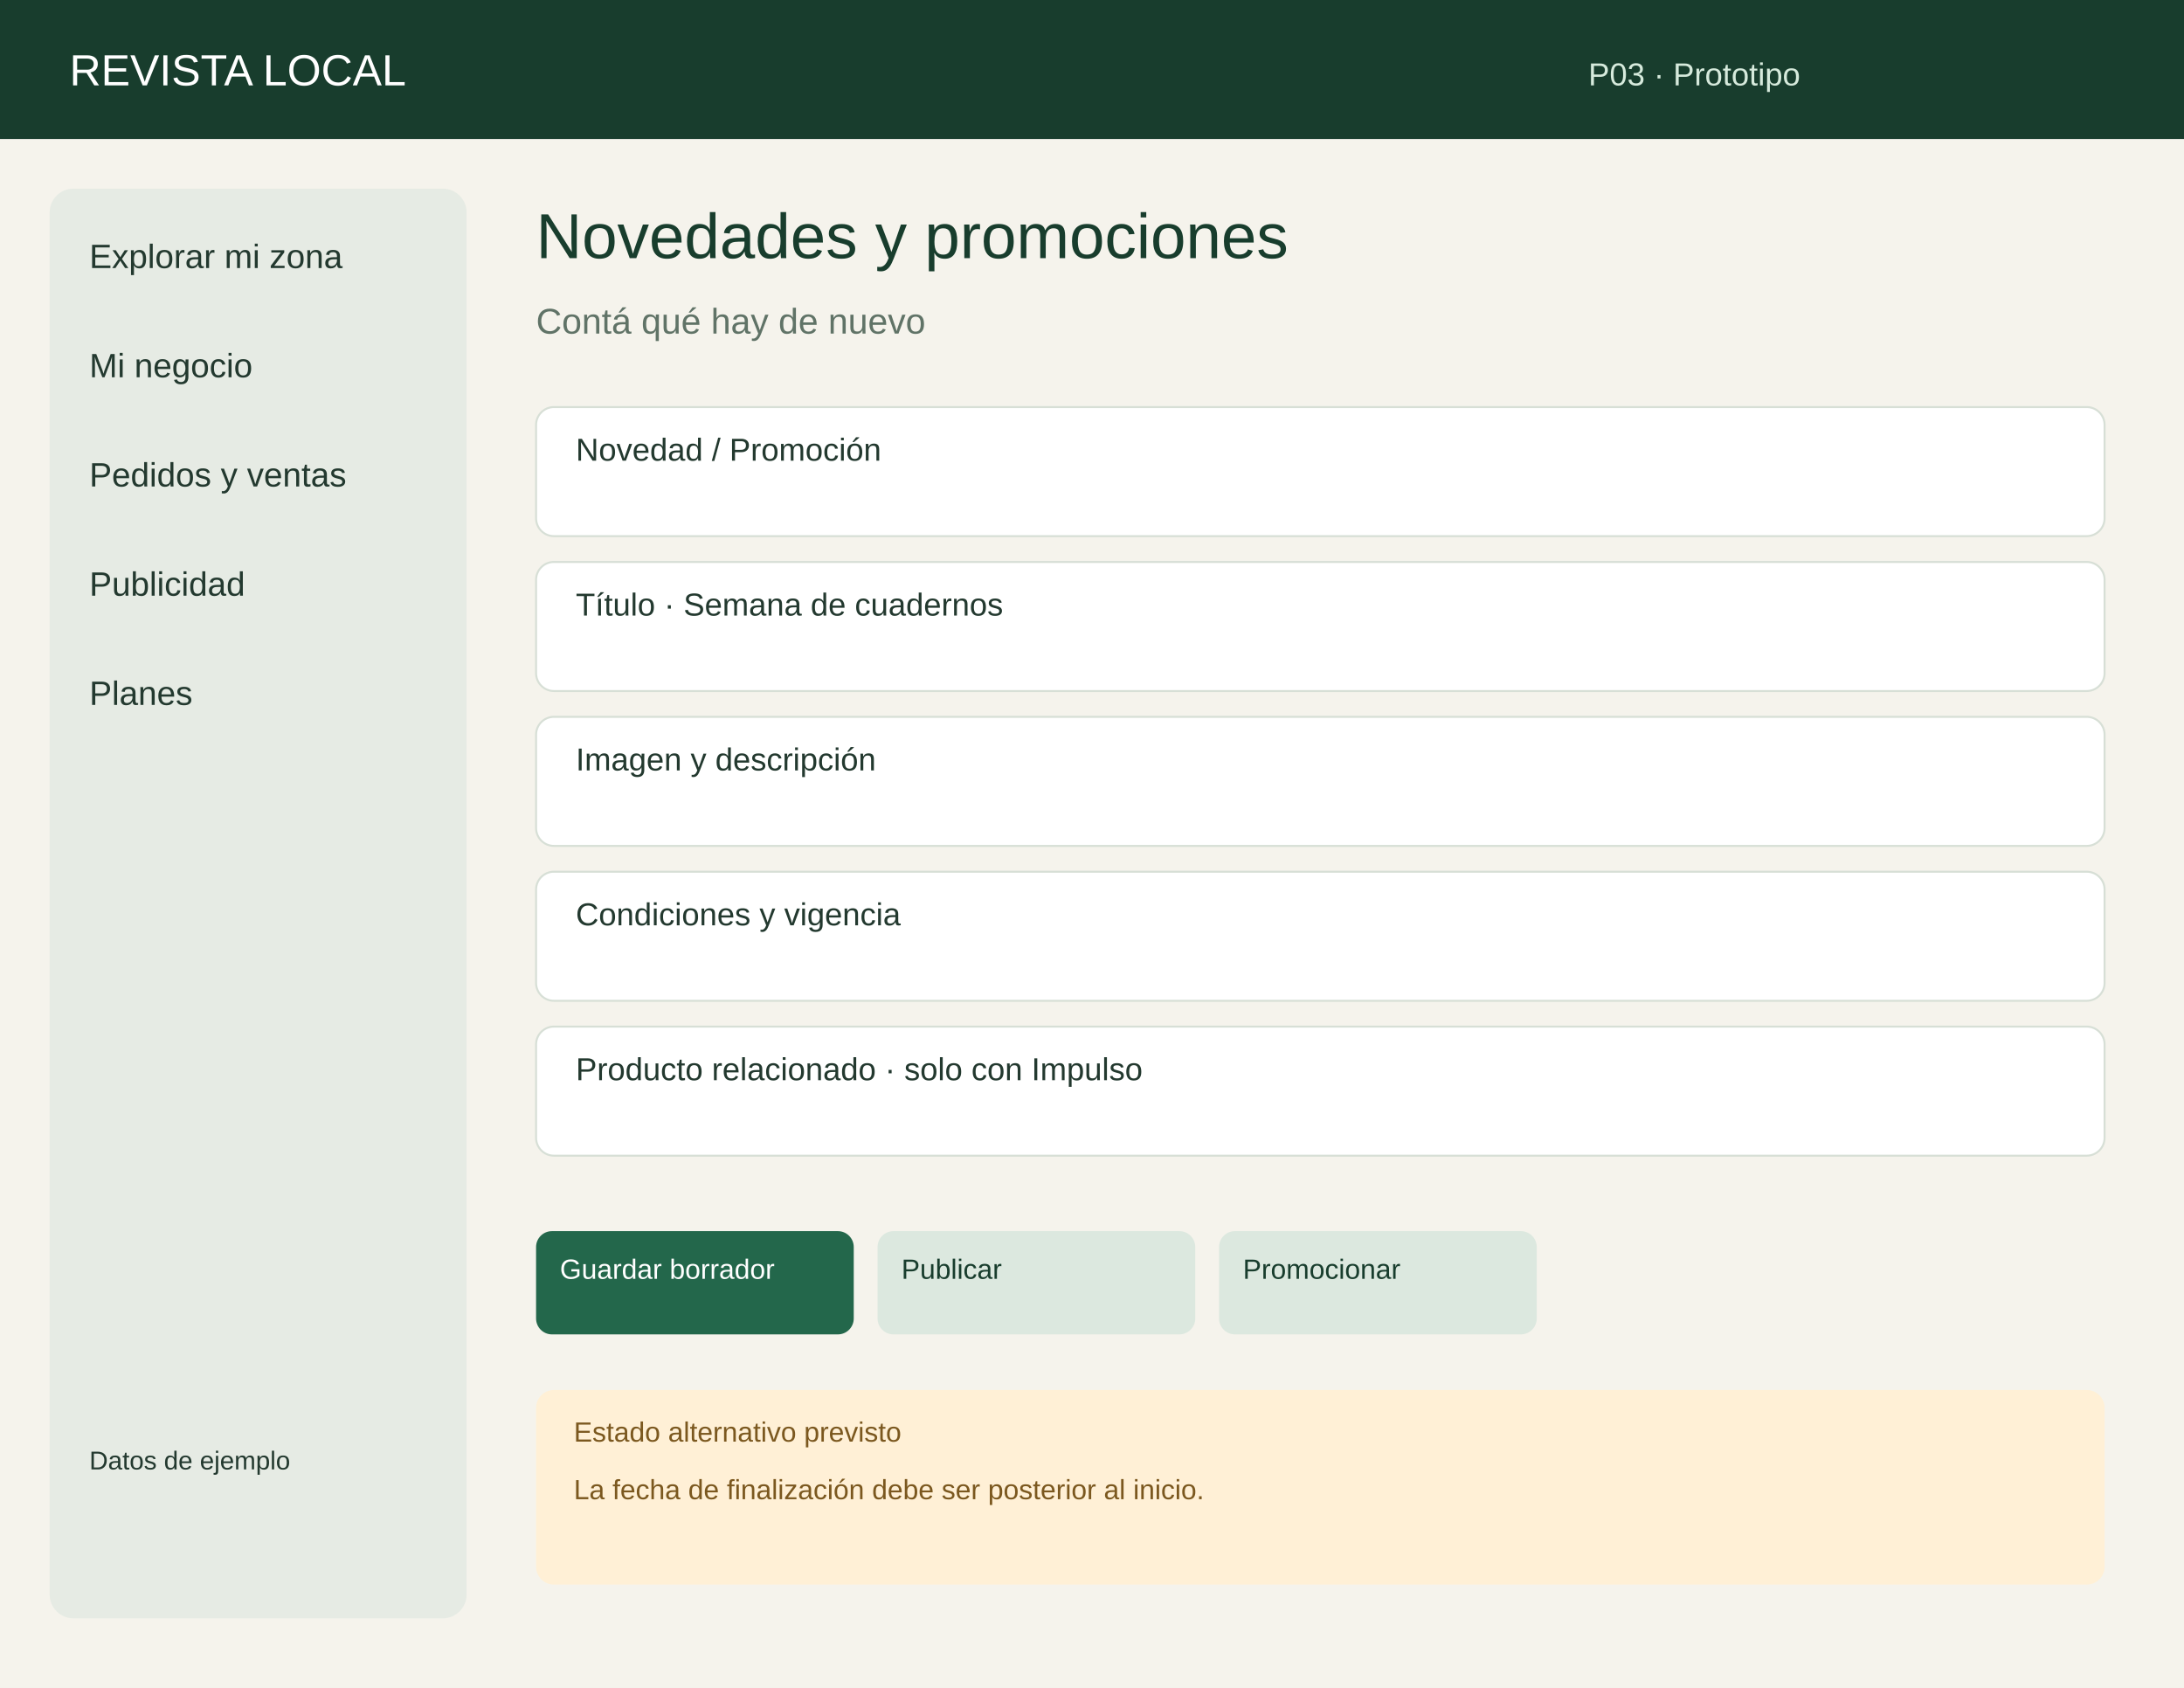
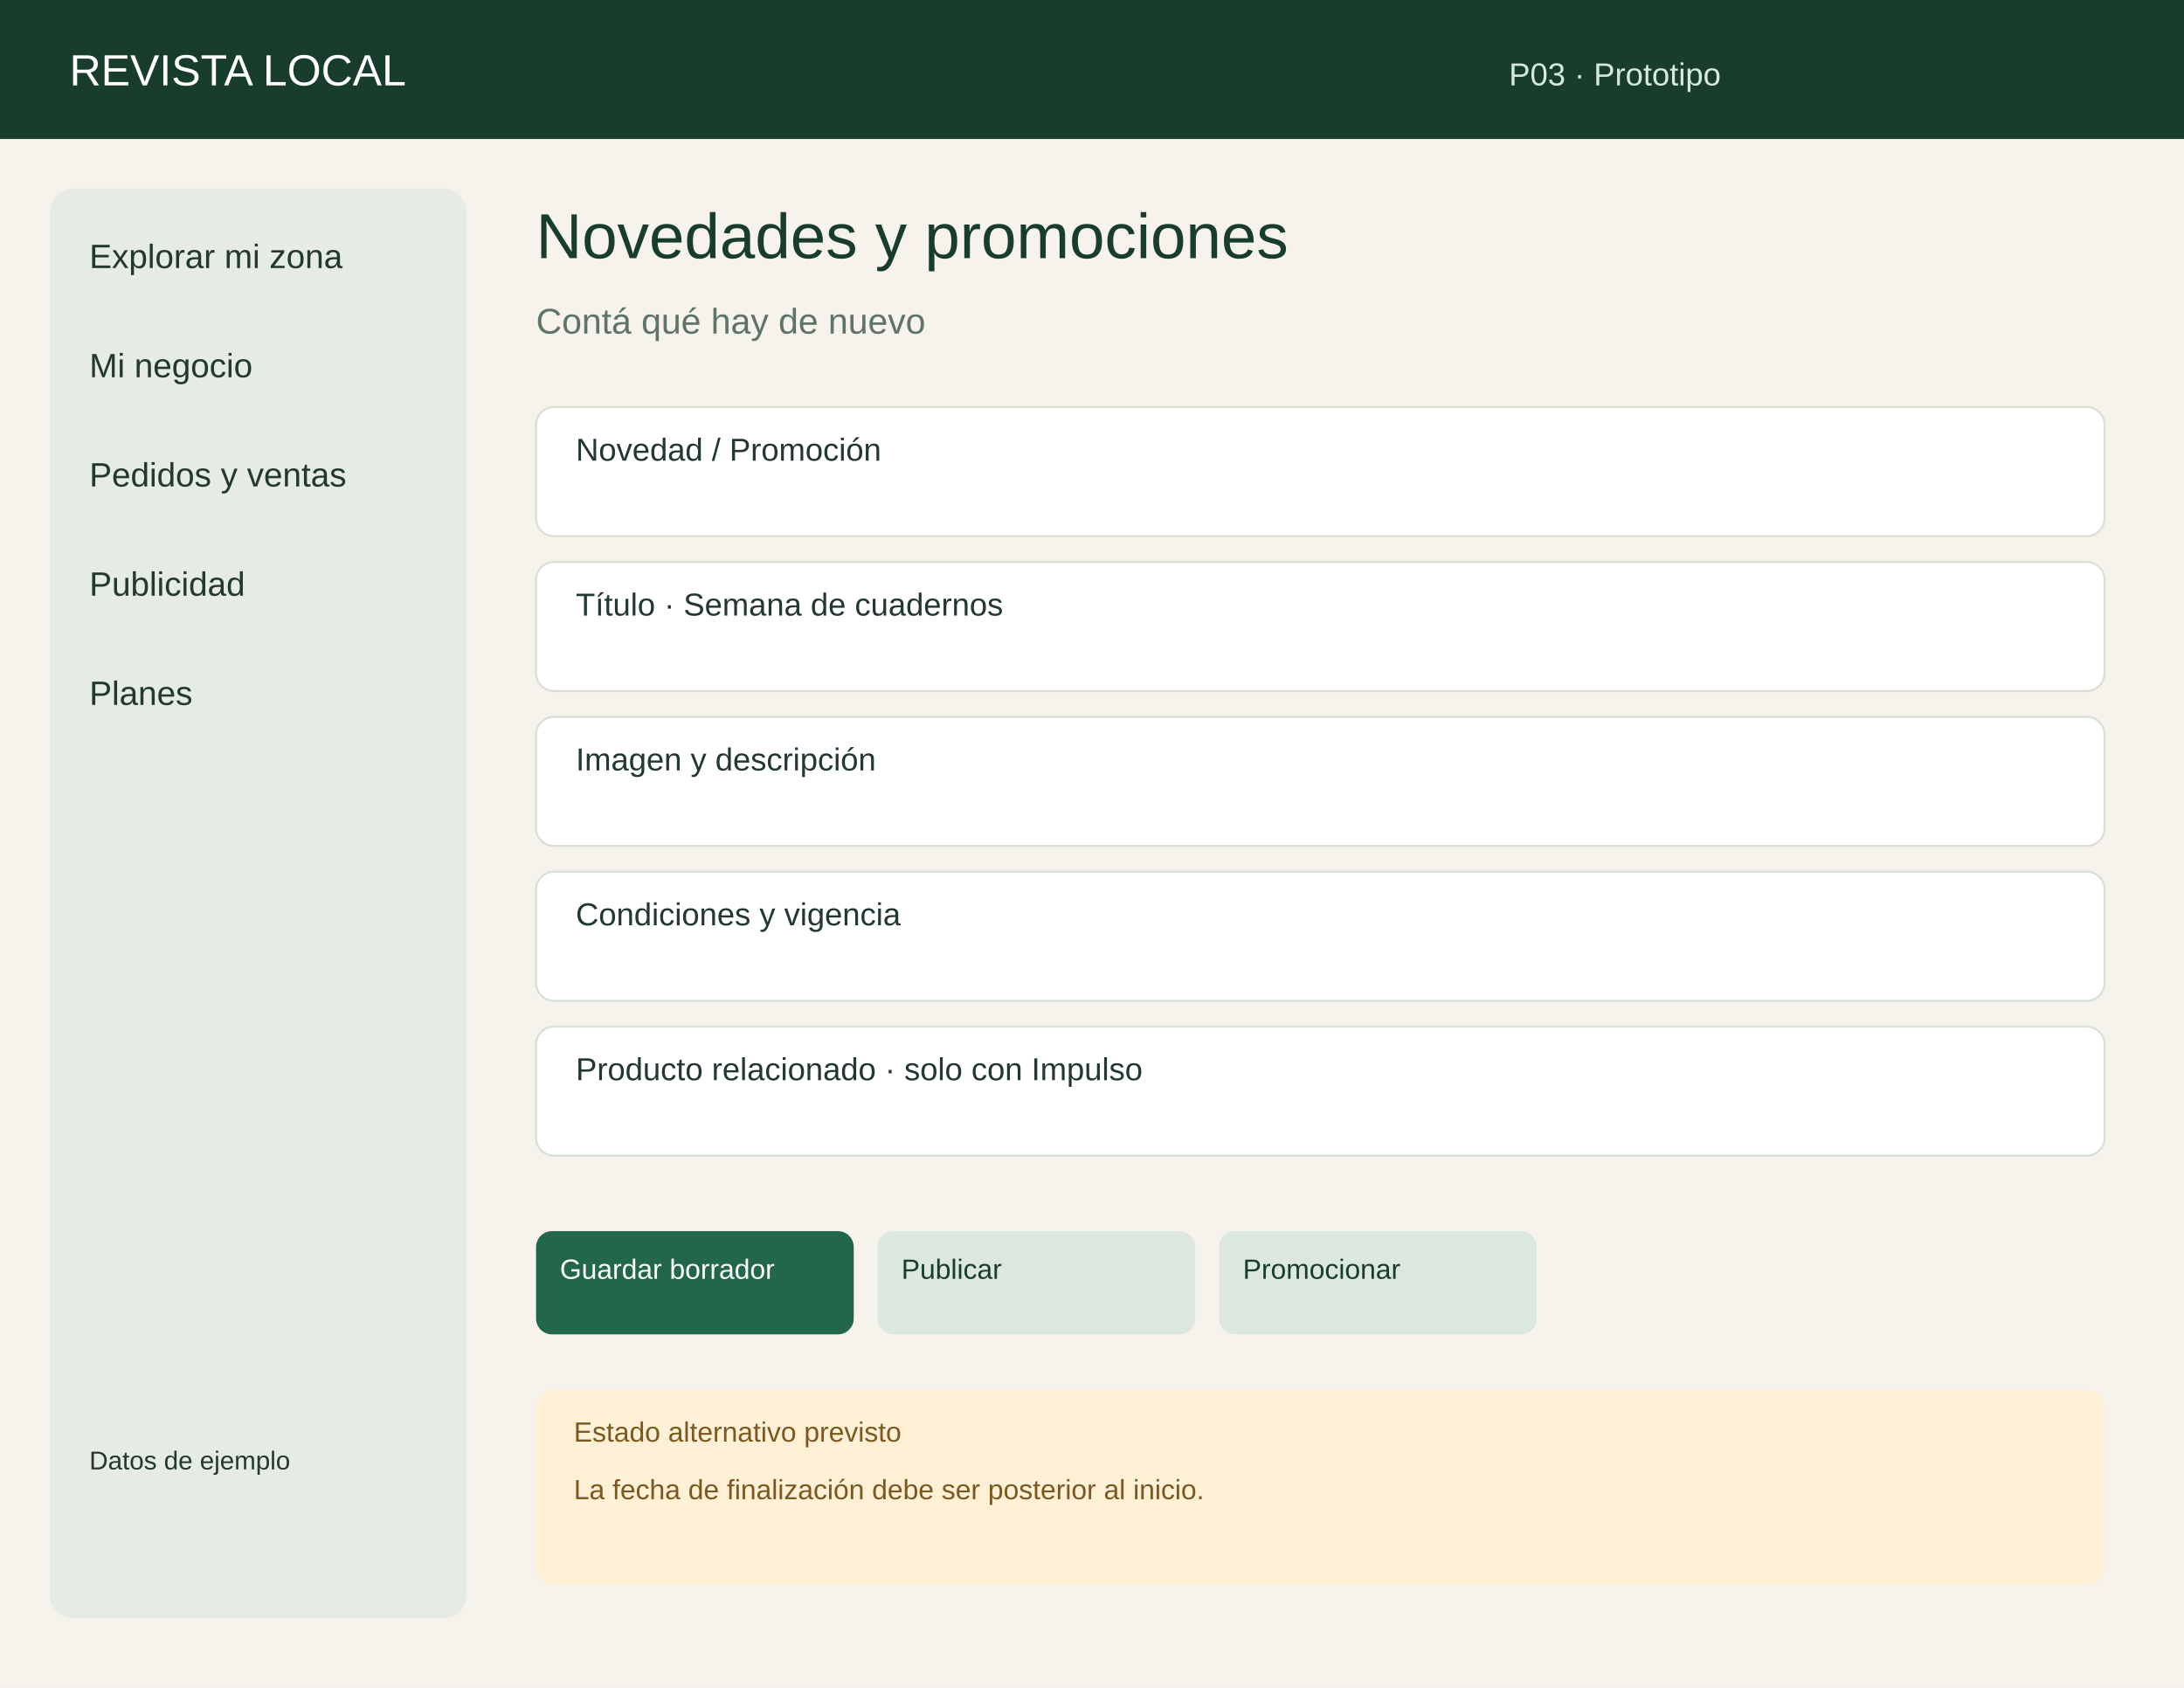
<svg xmlns="http://www.w3.org/2000/svg" width="1100" height="850" viewBox="0 0 1100 850">
  <rect width="1100" height="850" fill="#f5f3ec" />
  <rect x="0" y="0" width="1100" height="70" fill="#183d2d" />
  <text x="35" y="43" font-family="Arial" font-size="22" fill="#ffffff">
    <tspan x="35" dy="0">REVISTA LOCAL</tspan>
  </text>
-   <text x="800" y="43" font-family="Arial" font-size="16" fill="#d6eadc">
-     <tspan x="800" dy="0">P03 · Prototipo</tspan>
+   <text x="760" y="43" font-family="Arial" font-size="16" fill="#d6eadc">
+     <tspan x="760" dy="0">P03 · Prototipo</tspan>
  </text>
  <rect x="25" y="95" width="210" height="720" rx="12" fill="#e6ebe4" />
  <text x="45" y="135" font-family="Arial" font-size="17" fill="#23392f">
    <tspan x="45" dy="0">Explorar mi zona</tspan>
  </text>
  <text x="45" y="190" font-family="Arial" font-size="17" fill="#23392f">
    <tspan x="45" dy="0">Mi negocio</tspan>
  </text>
  <text x="45" y="245" font-family="Arial" font-size="17" fill="#23392f">
    <tspan x="45" dy="0">Pedidos y ventas</tspan>
  </text>
  <text x="45" y="300" font-family="Arial" font-size="17" fill="#23392f">
    <tspan x="45" dy="0">Publicidad</tspan>
  </text>
  <text x="45" y="355" font-family="Arial" font-size="17" fill="#23392f">
    <tspan x="45" dy="0">Planes</tspan>
  </text>
  <text x="45" y="740" font-family="Arial" font-size="13" fill="#23392f">
    <tspan x="45" dy="0">Datos de ejemplo</tspan>
  </text>
  <text x="270" y="130" font-family="Arial" font-size="32" fill="#183d2d">
    <tspan x="270" dy="0">Novedades y promociones</tspan>
  </text>
  <text x="270" y="168" font-family="Arial" font-size="18" fill="#607367">
    <tspan x="270" dy="0">Contá qué hay de nuevo</tspan>
  </text>
  <rect x="270" y="205" width="790" height="65" rx="9" fill="white" stroke="#d7dfd6" />
  <text x="290" y="232" font-family="Arial" font-size="16" fill="#23392f">
    <tspan x="290" dy="0">Novedad / Promoción</tspan>
  </text>
  <rect x="270" y="283" width="790" height="65" rx="9" fill="white" stroke="#d7dfd6" />
  <text x="290" y="310" font-family="Arial" font-size="16" fill="#23392f">
    <tspan x="290" dy="0">Título · Semana de cuadernos</tspan>
  </text>
  <rect x="270" y="361" width="790" height="65" rx="9" fill="white" stroke="#d7dfd6" />
  <text x="290" y="388" font-family="Arial" font-size="16" fill="#23392f">
    <tspan x="290" dy="0">Imagen y descripción</tspan>
  </text>
  <rect x="270" y="439" width="790" height="65" rx="9" fill="white" stroke="#d7dfd6" />
  <text x="290" y="466" font-family="Arial" font-size="16" fill="#23392f">
    <tspan x="290" dy="0">Condiciones y vigencia</tspan>
  </text>
  <rect x="270" y="517" width="790" height="65" rx="9" fill="white" stroke="#d7dfd6" />
  <text x="290" y="544" font-family="Arial" font-size="16" fill="#23392f">
    <tspan x="290" dy="0">Producto relacionado · solo con Impulso</tspan>
  </text>
  <a href="index.html#P03">
    <rect x="270" y="620" width="160" height="52" rx="8" fill="#23674b" />
    <text x="282" y="644" font-family="Arial" font-size="14" fill="white">
      <tspan x="282" dy="0">Guardar borrador</tspan>
    </text>
  </a>
  <a href="index.html#P09">
    <rect x="442" y="620" width="160" height="52" rx="8" fill="#dce8df" />
    <text x="454" y="644" font-family="Arial" font-size="14" fill="#183d2d">
      <tspan x="454" dy="0">Publicar</tspan>
    </text>
  </a>
  <a href="index.html#P16">
    <rect x="614" y="620" width="160" height="52" rx="8" fill="#dce8df" />
    <text x="626" y="644" font-family="Arial" font-size="14" fill="#183d2d">
      <tspan x="626" dy="0">Promocionar</tspan>
    </text>
  </a>
  <rect x="270" y="700" width="790" height="98" rx="9" fill="#fff0d6" />
  <text x="289" y="726" font-family="Arial" font-size="14" fill="#7b581f">
    <tspan x="289" dy="0">Estado alternativo previsto</tspan>
  </text>
  <text x="289" y="755" font-family="Arial" font-size="14" fill="#7b581f">
    <tspan x="289" dy="0">La fecha de finalización debe ser posterior al inicio.</tspan>
  </text>
</svg>
